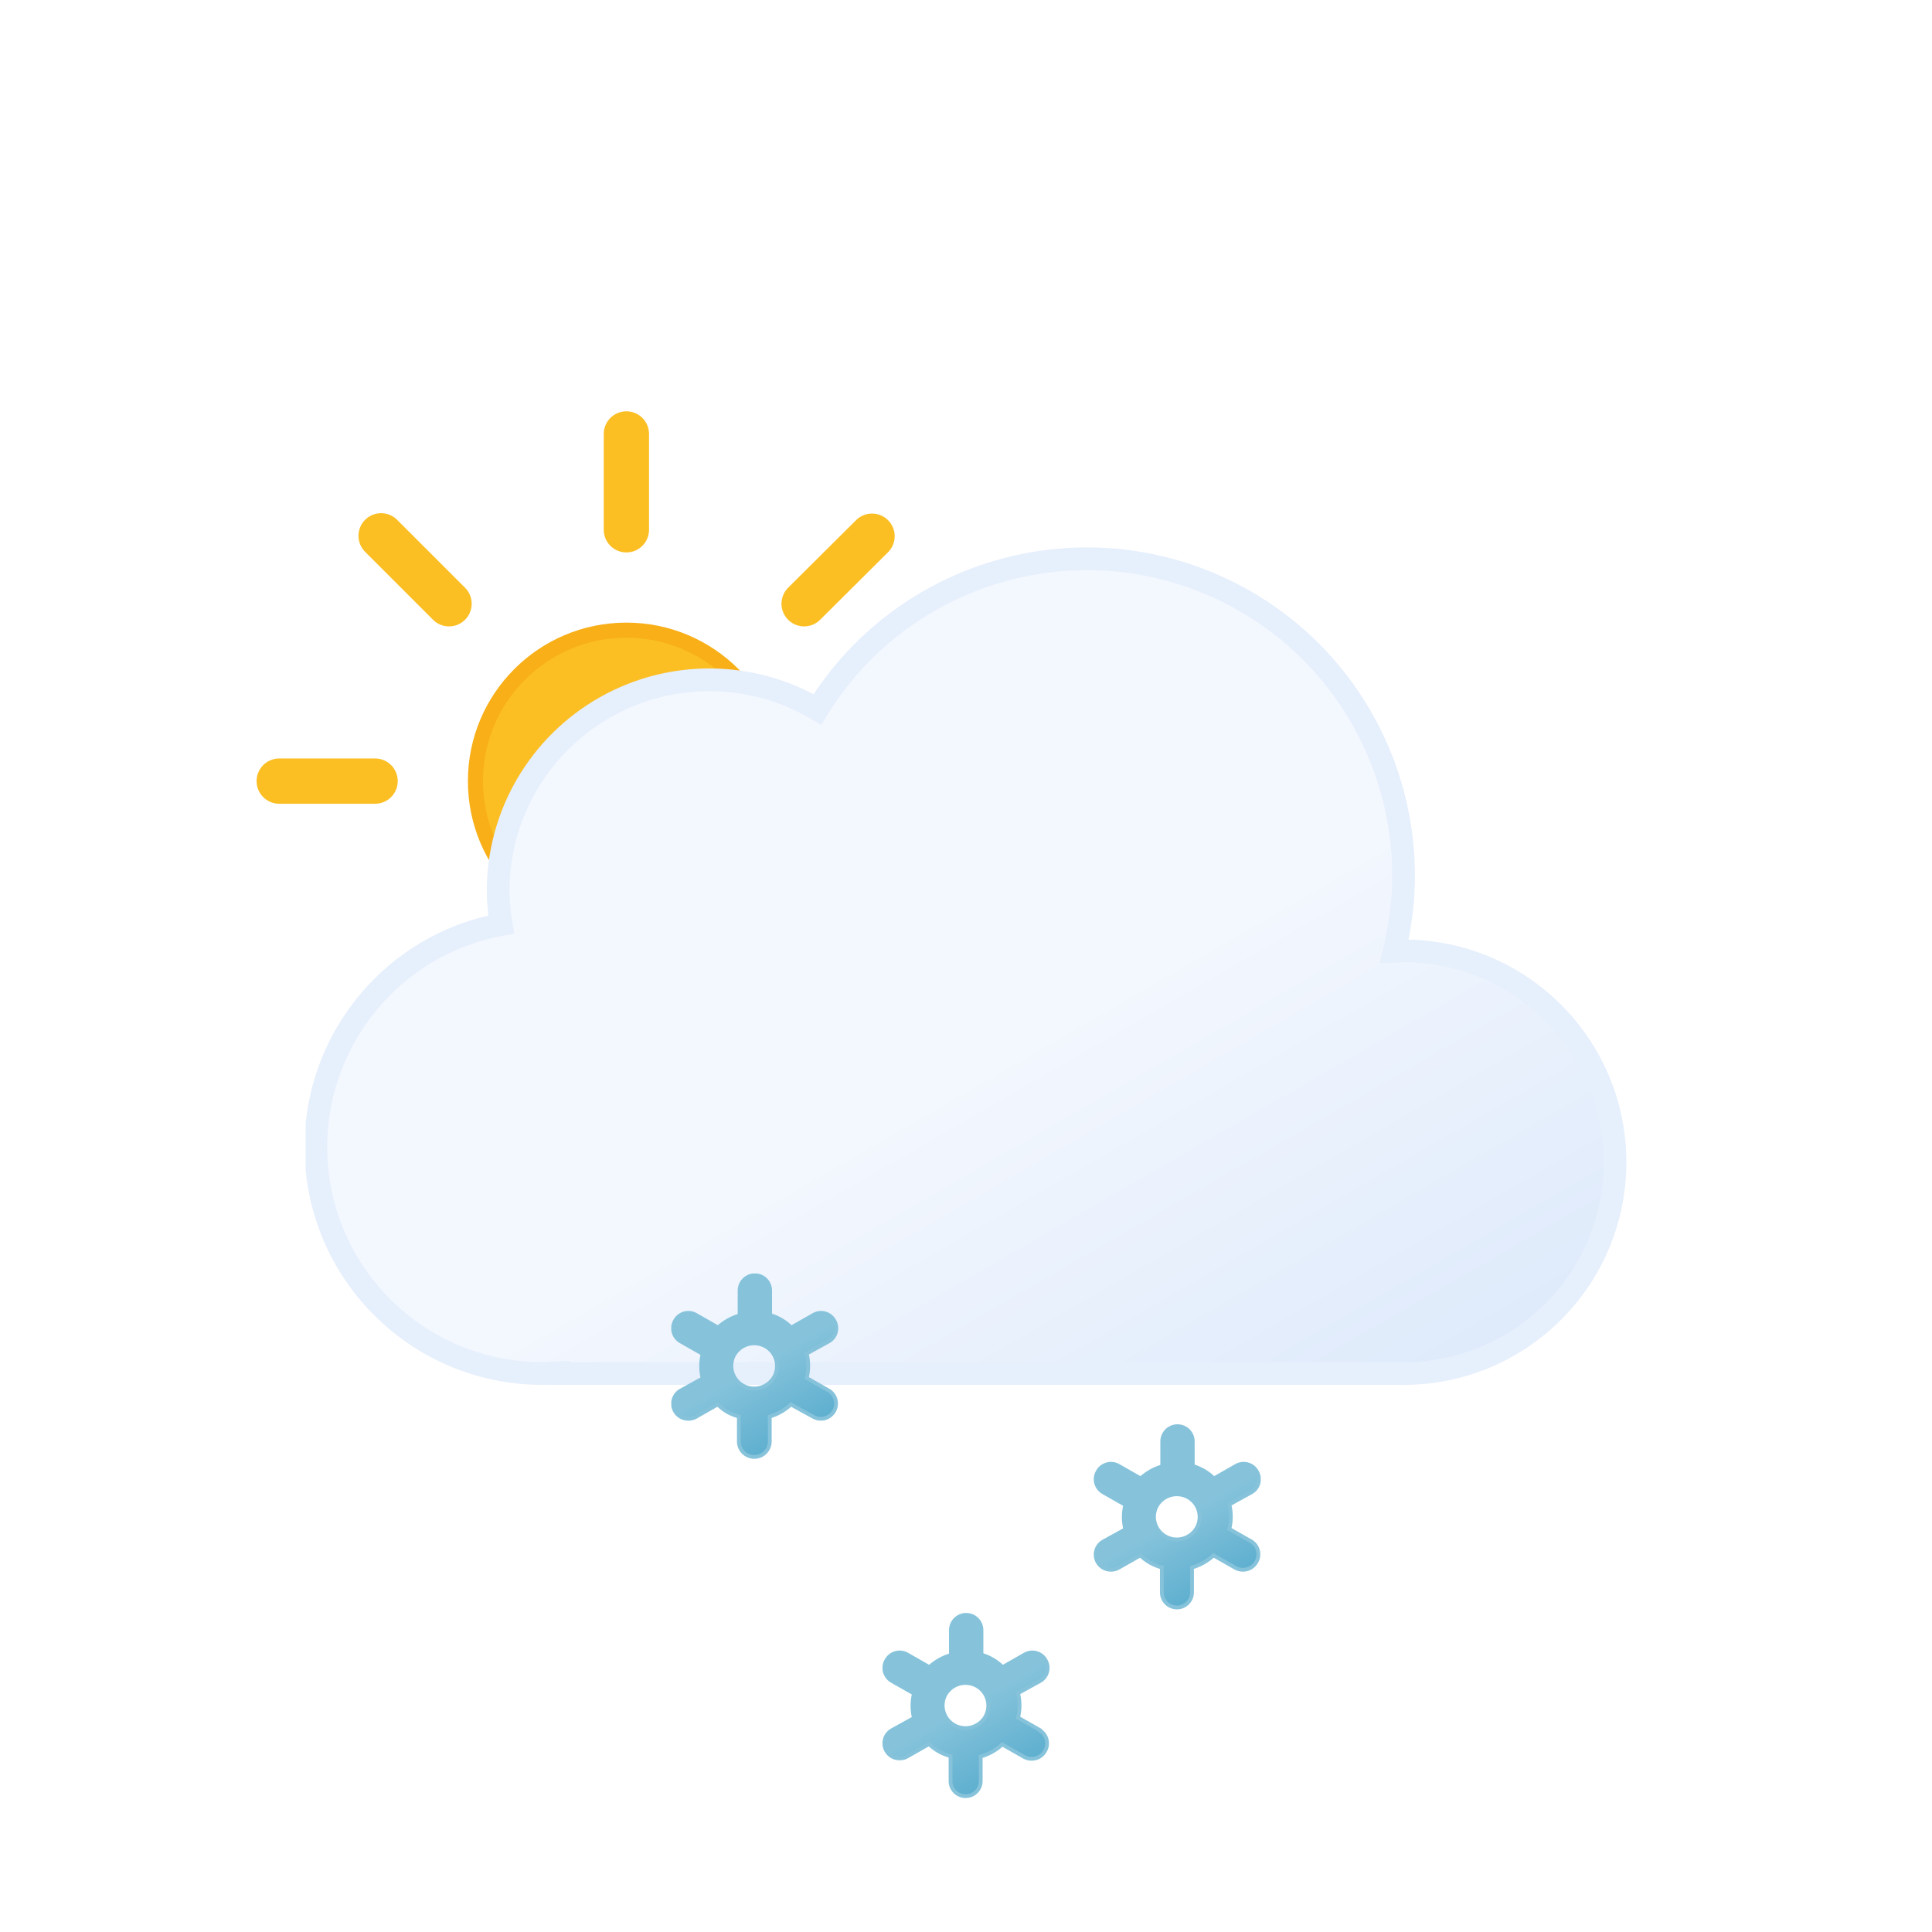
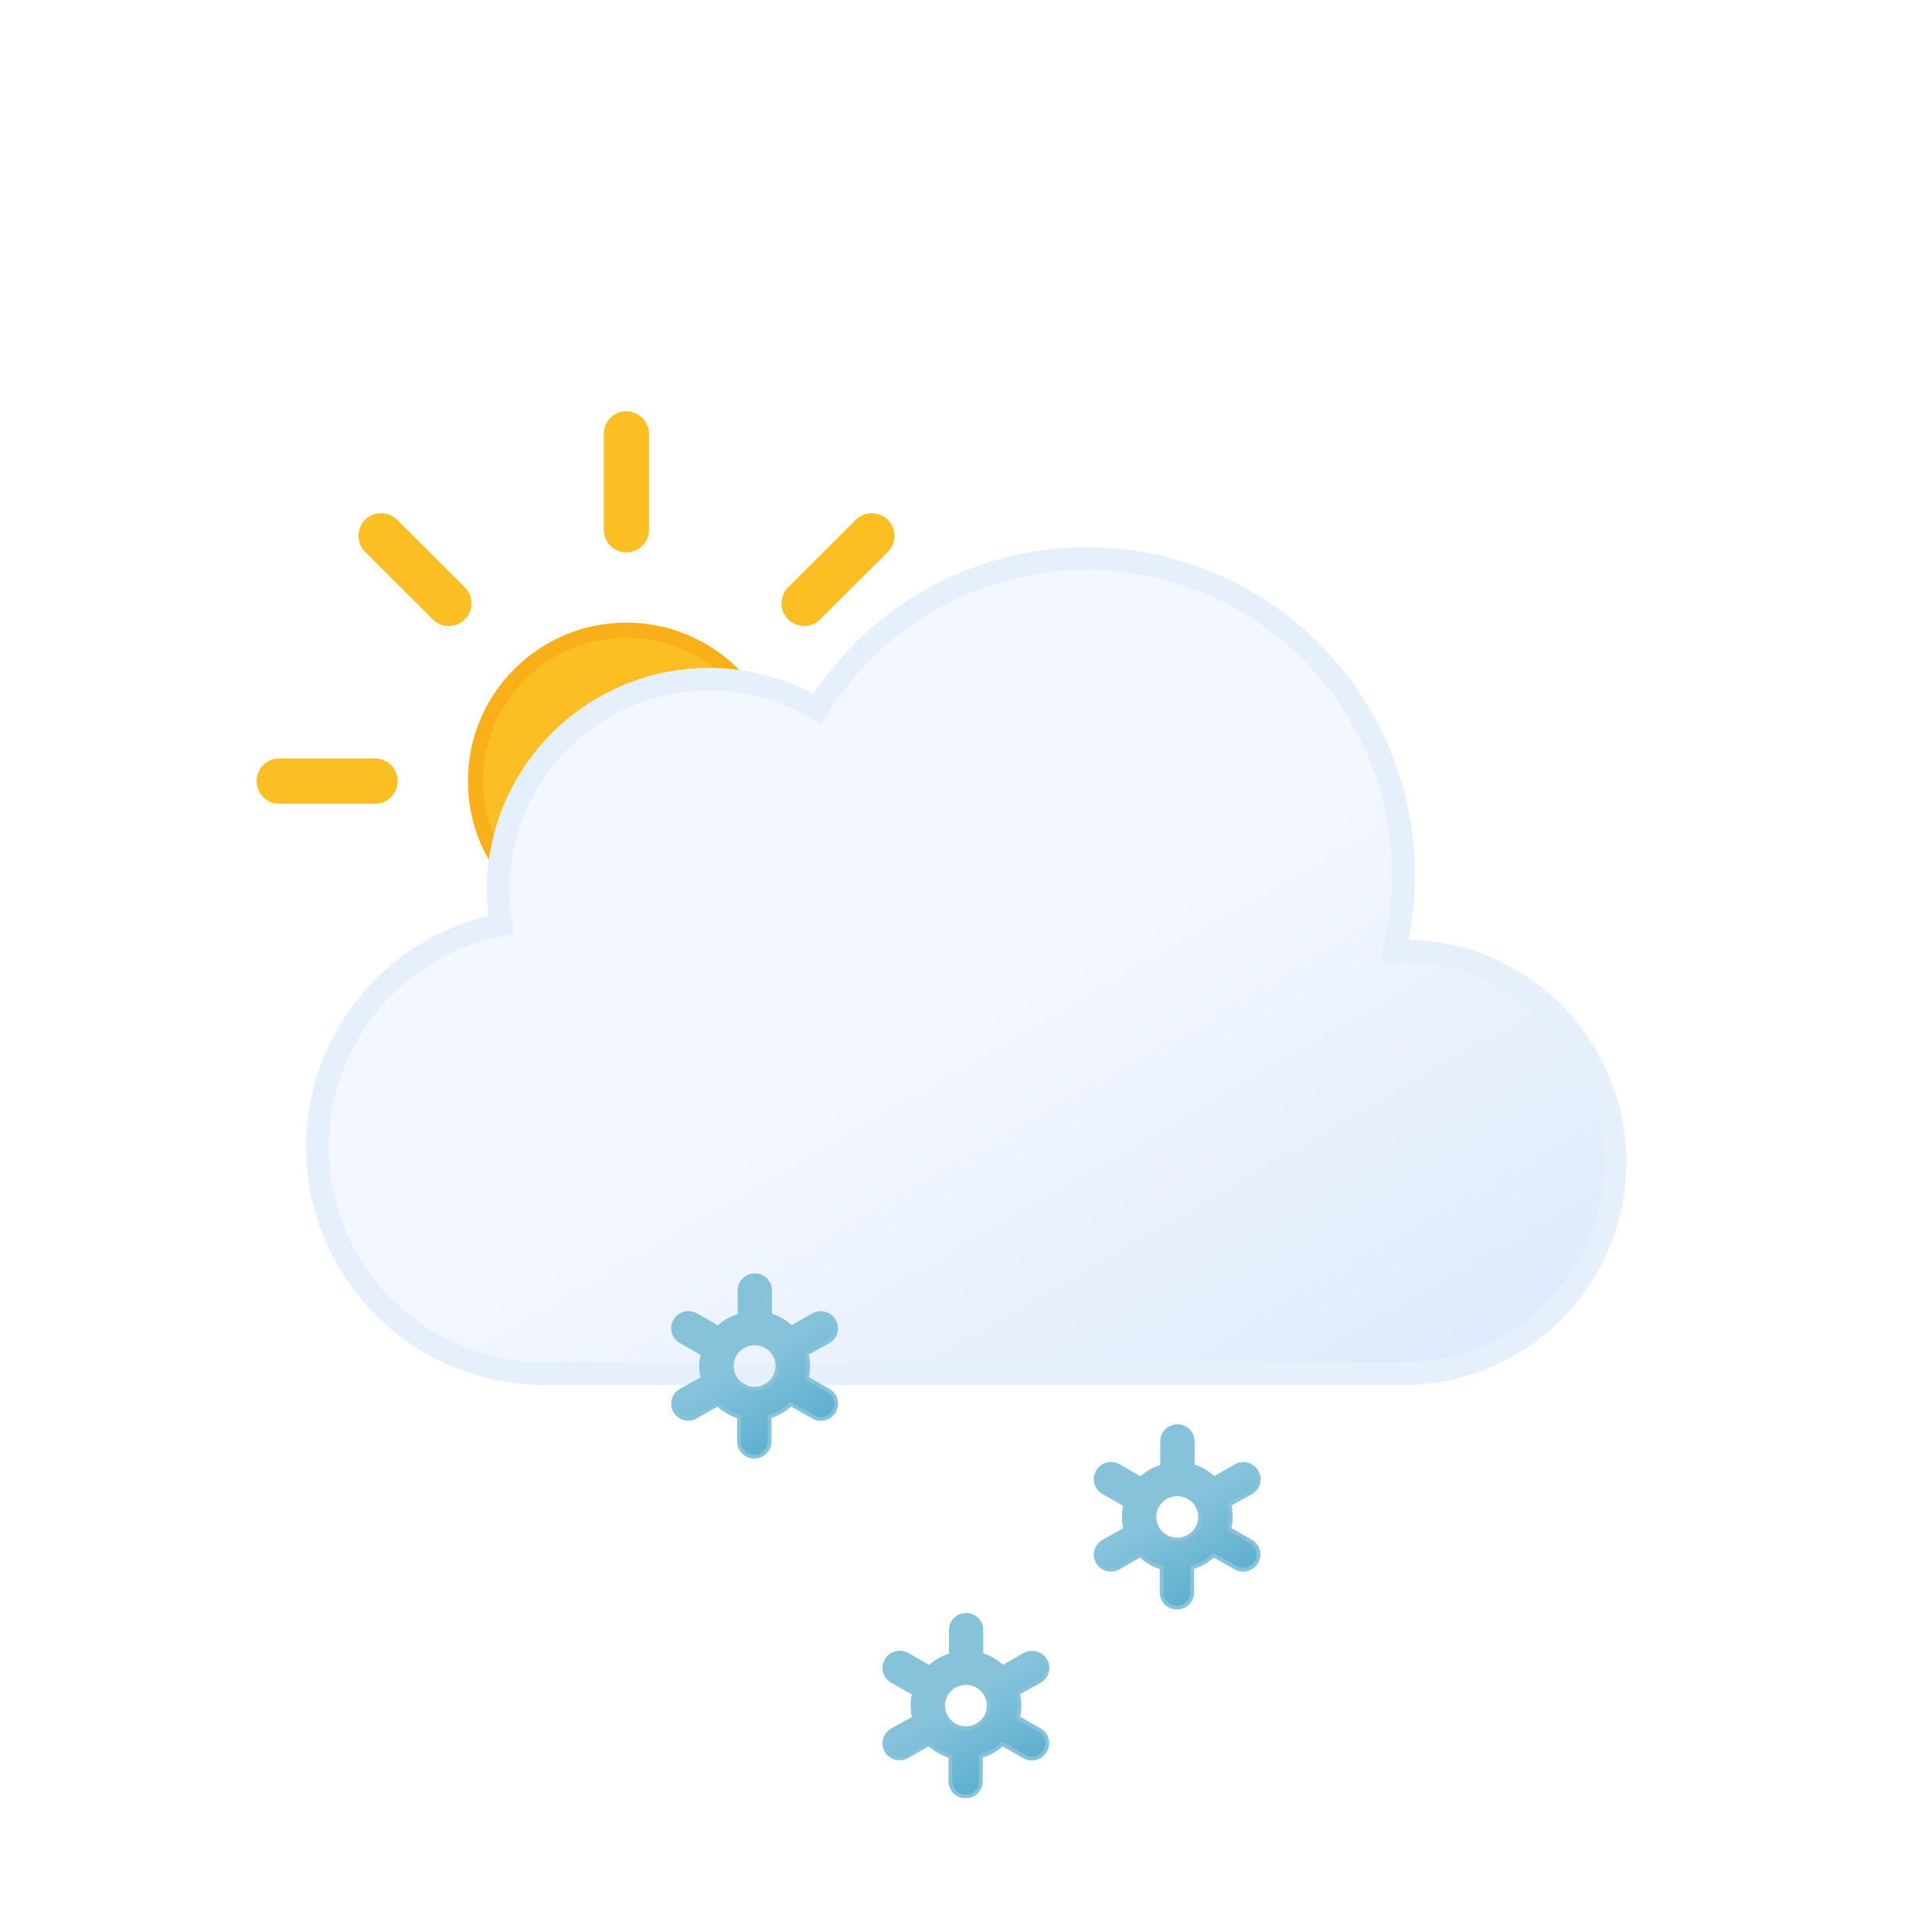
<svg xmlns="http://www.w3.org/2000/svg" xmlns:xlink="http://www.w3.org/1999/xlink" viewBox="0 0 512 512">
  <defs>
-     <linearGradient id="a" x1="99.5" x2="232.6" y1="30.7" y2="261.4" gradientUnits="userSpaceOnUse">
+     <linearGradient id="a" x1="99.45" y1="30.68" x2="232.64" y2="261.37" gradientUnits="userSpaceOnUse">
      <stop offset="0" stop-color="#f3f7fe" />
-       <stop offset=".5" stop-color="#f3f7fe" />
+       <stop offset="0.45" stop-color="#f3f7fe" />
      <stop offset="1" stop-color="#deeafb" />
    </linearGradient>
-     <linearGradient id="b" x1="11.4" x2="32.8" y1="5.9" y2="43.1" gradientUnits="userSpaceOnUse">
+     <linearGradient id="b" x1="11.38" y1="5.93" x2="32.82" y2="43.07" gradientUnits="userSpaceOnUse">
      <stop offset="0" stop-color="#86c3db" />
-       <stop offset=".5" stop-color="#86c3db" />
+       <stop offset="0.45" stop-color="#86c3db" />
      <stop offset="1" stop-color="#5eafcf" />
    </linearGradient>
-     <linearGradient xlink:href="#b" id="c" x1="67.4" x2="88.8" y1="95.9" y2="133.1" />
-     <linearGradient xlink:href="#b" id="d" x1="123.4" x2="144.8" y1="45.9" y2="83.1" />
-     <linearGradient id="e" x1="78" x2="118" y1="63.4" y2="132.7" gradientUnits="userSpaceOnUse">
+     <linearGradient id="c" x1="67.38" y1="95.93" x2="88.82" y2="133.07" xlink:href="#b" />
+     <linearGradient id="d" x1="123.38" y1="45.93" x2="144.82" y2="83.07" xlink:href="#b" />
+     <linearGradient id="e" x1="78" y1="63.35" x2="118" y2="132.65" gradientUnits="userSpaceOnUse">
      <stop offset="0" stop-color="#fbbf24" />
-       <stop offset=".5" stop-color="#fbbf24" />
+       <stop offset="0.45" stop-color="#fbbf24" />
      <stop offset="1" stop-color="#f59e0b" />
    </linearGradient>
    <symbol id="g" viewBox="0 0 196 196">
-       <circle cx="98" cy="98" r="40" fill="url(#e)" stroke="#f8af18" stroke-miterlimit="10" stroke-width="4" />
-       <path fill="none" stroke="#fbbf24" stroke-linecap="round" stroke-miterlimit="10" stroke-width="12" d="M98 31.4V6m0 184v-25.4M145.1 51l18-17.9M33 163l18-17.9M51 51 33 33m130.1 130.1-18-18M6 98h25.4M190 98h-25.4" />
+       <circle cx="98" cy="98" r="40" stroke="#f8af18" stroke-miterlimit="10" stroke-width="4" fill="url(#e)" />
+       <path d="M98,31.38V6m0,184V164.62M145.11,50.89,163.05,33M33,163.05l17.94-17.94m0-94.22L33,33m130.1,130.1-17.94-17.94M6,98H31.38M190,98H164.62" fill="none" stroke="#fbbf24" stroke-linecap="round" stroke-miterlimit="10" stroke-width="12" />
    </symbol>
    <symbol id="h" viewBox="0 0 350 222">
-       <path fill="url(#a)" stroke="#e6effc" stroke-miterlimit="10" stroke-width="6" d="m291 107-2.5.1A83.9 83.9 0 00135.6 43 56 56 0 0051 91a56.6 56.6 0 00.8 9A60 60 0 0063 219l4-.2v.2h224a56 56 0 000-112Z" />
+       <path d="M291,107c-.85,0-1.68.09-2.53.13A83.9,83.9,0,0,0,135.6,42.92,55.91,55.91,0,0,0,51,91a56.56,56.56,0,0,0,.8,9.08A60,60,0,0,0,63,219c1.35,0,2.67-.11,4-.2v.2H291a56,56,0,0,0,0-112Z" stroke="#e6effc" stroke-miterlimit="10" stroke-width="6" fill="url(#a)" />
    </symbol>
    <symbol id="f" viewBox="0 0 363 258">
-       <use xlink:href="#g" width="196" height="196" />
-       <use xlink:href="#h" width="350" height="222" transform="translate(13 36)" />
+       <use width="196" height="196" xlink:href="#g" />
+       <use width="350" height="222" transform="translate(13 36)" xlink:href="#h" />
    </symbol>
    <symbol id="i" viewBox="0 0 156.2 139">
-       <path fill="url(#b)" stroke="#86c3db" stroke-miterlimit="10" d="m41.7 31-5.8-3.3a13.7 13.7 0 000-6.5l5.8-3.2a4 4 0 001.5-5.5 4 4 0 00-5.6-1.5l-5.8 3.3a13.6 13.6 0 00-2.6-2 13.8 13.8 0 00-3-1.3V4.5a4 4 0 00-8.1 0v6.6a14.3 14.3 0 00-5.7 3.2L6.6 11A4 4 0 001 12.5 4 4 0 002.5 18l5.8 3.3a13.7 13.7 0 000 6.5L2.5 31A4 4 0 001 36.5a4 4 0 003.5 2 4 4 0 002-.5l5.8-3.3a13.6 13.6 0 002.6 2 13.8 13.8 0 003 1.2v6.6a4 4 0 008.2 0v-6.6a14.2 14.2 0 005.6-3.2l6 3.3a4 4 0 002 .5 4 4 0 003.4-2 4 4 0 00-1.4-5.5ZM19 29.7a6 6 0 01-2.3-8.2 6.1 6.1 0 015.3-3 6.2 6.2 0 013 .8 6 6 0 012.2 8.2 6.1 6.1 0 01-8.2 2.2Z" />
-       <path fill="url(#c)" stroke="#86c3db" stroke-miterlimit="10" d="m97.7 121-5.8-3.3a13.7 13.7 0 000-6.5l5.8-3.2a4 4 0 001.5-5.5 4 4 0 00-5.6-1.5l-5.8 3.3a13.6 13.6 0 00-2.6-2 13.8 13.8 0 00-3-1.3v-6.5a4 4 0 00-8.1 0v6.6a14.3 14.3 0 00-5.7 3.2l-5.8-3.3a4 4 0 00-5.6 1.5 4 4 0 001.5 5.5l5.8 3.3a13.7 13.7 0 000 6.5l-5.8 3.2a4 4 0 00-1.5 5.5 4 4 0 003.5 2 4 4 0 002-.5l5.8-3.3a13.6 13.6 0 002.7 2 13.8 13.8 0 003 1.2v6.6a4 4 0 008 0V128a14.2 14.2 0 005.7-3.2l5.8 3.3a4 4 0 002 .5 4 4 0 003.5-2 4 4 0 00-1.3-5.5ZM75 119.7a6 6 0 01-2.3-8.2 6.1 6.1 0 015.3-3 6.2 6.2 0 013 .8 6 6 0 012.2 8.2 6.1 6.1 0 01-8.2 2.2Z" />
-       <path fill="url(#d)" stroke="#86c3db" stroke-miterlimit="10" d="m153.7 71-5.8-3.3a13.7 13.7 0 000-6.5l5.8-3.2a4 4 0 001.5-5.5 4 4 0 00-5.6-1.5l-5.8 3.3a13.6 13.6 0 00-2.6-2 13.8 13.8 0 00-3-1.3v-6.5a4 4 0 00-8.1 0v6.6a14.3 14.3 0 00-5.7 3.2l-5.8-3.3a4 4 0 00-5.6 1.5 4 4 0 001.5 5.5l5.8 3.3a13.7 13.7 0 000 6.5l-5.8 3.2a4 4 0 00-1.5 5.5 4 4 0 003.5 2 4 4 0 002-.5l5.8-3.3a13.6 13.6 0 002.7 2 13.8 13.8 0 003 1.2v6.6a4 4 0 008 0v-6.6a14.2 14.2 0 005.7-3.2l5.8 3.3a4 4 0 002 .5 4 4 0 003.5-2 4 4 0 00-1.3-5.5ZM131 69.7a6 6 0 01-2.3-8.2 6.1 6.1 0 015.3-3 6.2 6.2 0 013 .8 6 6 0 012.2 8.2 6.1 6.1 0 01-8.2 2.2Z" />
+       <path d="M41.67,31l-5.78-3.3a13.74,13.74,0,0,0,0-6.47L41.67,18a4,4,0,0,0,1.49-5.46A4.08,4.08,0,0,0,37.62,11l-5.79,3.3a13.61,13.61,0,0,0-2.64-2,13.84,13.84,0,0,0-3-1.28V4.5a4.05,4.05,0,0,0-8.1,0v6.6a14.25,14.25,0,0,0-5.69,3.23L6.58,11A4.08,4.08,0,0,0,1,12.5,4,4,0,0,0,2.53,18l5.78,3.3a13.74,13.74,0,0,0,0,6.47L2.53,31A4,4,0,0,0,1,36.5a4.08,4.08,0,0,0,3.52,2,4,4,0,0,0,2-.54l5.79-3.3a13.61,13.61,0,0,0,2.64,2,13.8,13.8,0,0,0,3,1.27V44.5a4.05,4.05,0,0,0,8.1,0V37.89a14.22,14.22,0,0,0,5.68-3.23L37.62,38a4,4,0,0,0,2,.54,4.08,4.08,0,0,0,3.52-2A4,4,0,0,0,41.67,31ZM19.06,29.7a6,6,0,0,1-2.22-8.2,6.1,6.1,0,0,1,5.27-3,6.16,6.16,0,0,1,3,.8,6,6,0,0,1,2.22,8.2A6.12,6.12,0,0,1,19.06,29.7Z" stroke="#86c3db" stroke-miterlimit="10" fill="url(#b)" />
+       <path d="M97.67,121l-5.78-3.3a13.74,13.74,0,0,0,0-6.47L97.67,108a4,4,0,0,0,1.49-5.46A4.08,4.08,0,0,0,93.62,101l-5.79,3.3a13.61,13.61,0,0,0-2.64-2,13.84,13.84,0,0,0-3-1.28V94.5a4.05,4.05,0,0,0-8.1,0v6.6a14.25,14.25,0,0,0-5.69,3.23L62.58,101A4.08,4.08,0,0,0,57,102.5,4,4,0,0,0,58.53,108l5.78,3.3a13.74,13.74,0,0,0,0,6.47L58.53,121A4,4,0,0,0,57,126.5a4.08,4.08,0,0,0,3.52,2,4,4,0,0,0,2-.54l5.79-3.3a13.61,13.61,0,0,0,2.64,2,13.8,13.8,0,0,0,3,1.27v6.61a4.05,4.05,0,0,0,8.1,0v-6.61a14.22,14.22,0,0,0,5.68-3.23l5.79,3.3a4,4,0,0,0,2,.54,4.08,4.08,0,0,0,3.52-2A4,4,0,0,0,97.67,121ZM75.06,119.7a6,6,0,0,1-2.22-8.2,6.1,6.1,0,0,1,5.27-3,6.16,6.16,0,0,1,3,.8,6,6,0,0,1,2.22,8.2A6.12,6.12,0,0,1,75.06,119.7Z" stroke="#86c3db" stroke-miterlimit="10" fill="url(#c)" />
+       <path d="M153.67,71l-5.78-3.3a13.74,13.74,0,0,0,0-6.47L153.67,58a4,4,0,0,0,1.49-5.46A4.08,4.08,0,0,0,149.62,51l-5.79,3.3a13.61,13.61,0,0,0-2.64-2,13.84,13.84,0,0,0-3-1.28V44.5a4.05,4.05,0,0,0-8.1,0v6.6a14.25,14.25,0,0,0-5.69,3.23L118.58,51A4.08,4.08,0,0,0,113,52.5,4,4,0,0,0,114.53,58l5.78,3.3a13.74,13.74,0,0,0,0,6.47L114.53,71A4,4,0,0,0,113,76.5a4.08,4.08,0,0,0,3.52,2,4,4,0,0,0,2-.54l5.79-3.3a13.61,13.61,0,0,0,2.64,2,13.8,13.8,0,0,0,3,1.27V84.5a4.05,4.05,0,0,0,8.1,0V77.89a14.22,14.22,0,0,0,5.68-3.23l5.79,3.3a4,4,0,0,0,2,.54,4.08,4.08,0,0,0,3.52-2A4,4,0,0,0,153.67,71ZM131.06,69.7a6,6,0,0,1-2.22-8.2,6.1,6.1,0,0,1,5.27-3,6.16,6.16,0,0,1,3,.8,6,6,0,0,1,2.22,8.2A6.12,6.12,0,0,1,131.06,69.7Z" stroke="#86c3db" stroke-miterlimit="10" fill="url(#d)" />
    </symbol>
  </defs>
-   <use xlink:href="#f" width="363" height="258" transform="translate(68 109)" />
-   <use xlink:href="#i" width="156.2" height="139" transform="translate(177.9 337.5)" />
+   <use width="363" height="258" transform="translate(68 109)" xlink:href="#f" />
+   <use width="156.2" height="139" transform="translate(177.9 337.5)" xlink:href="#i" />
</svg>
